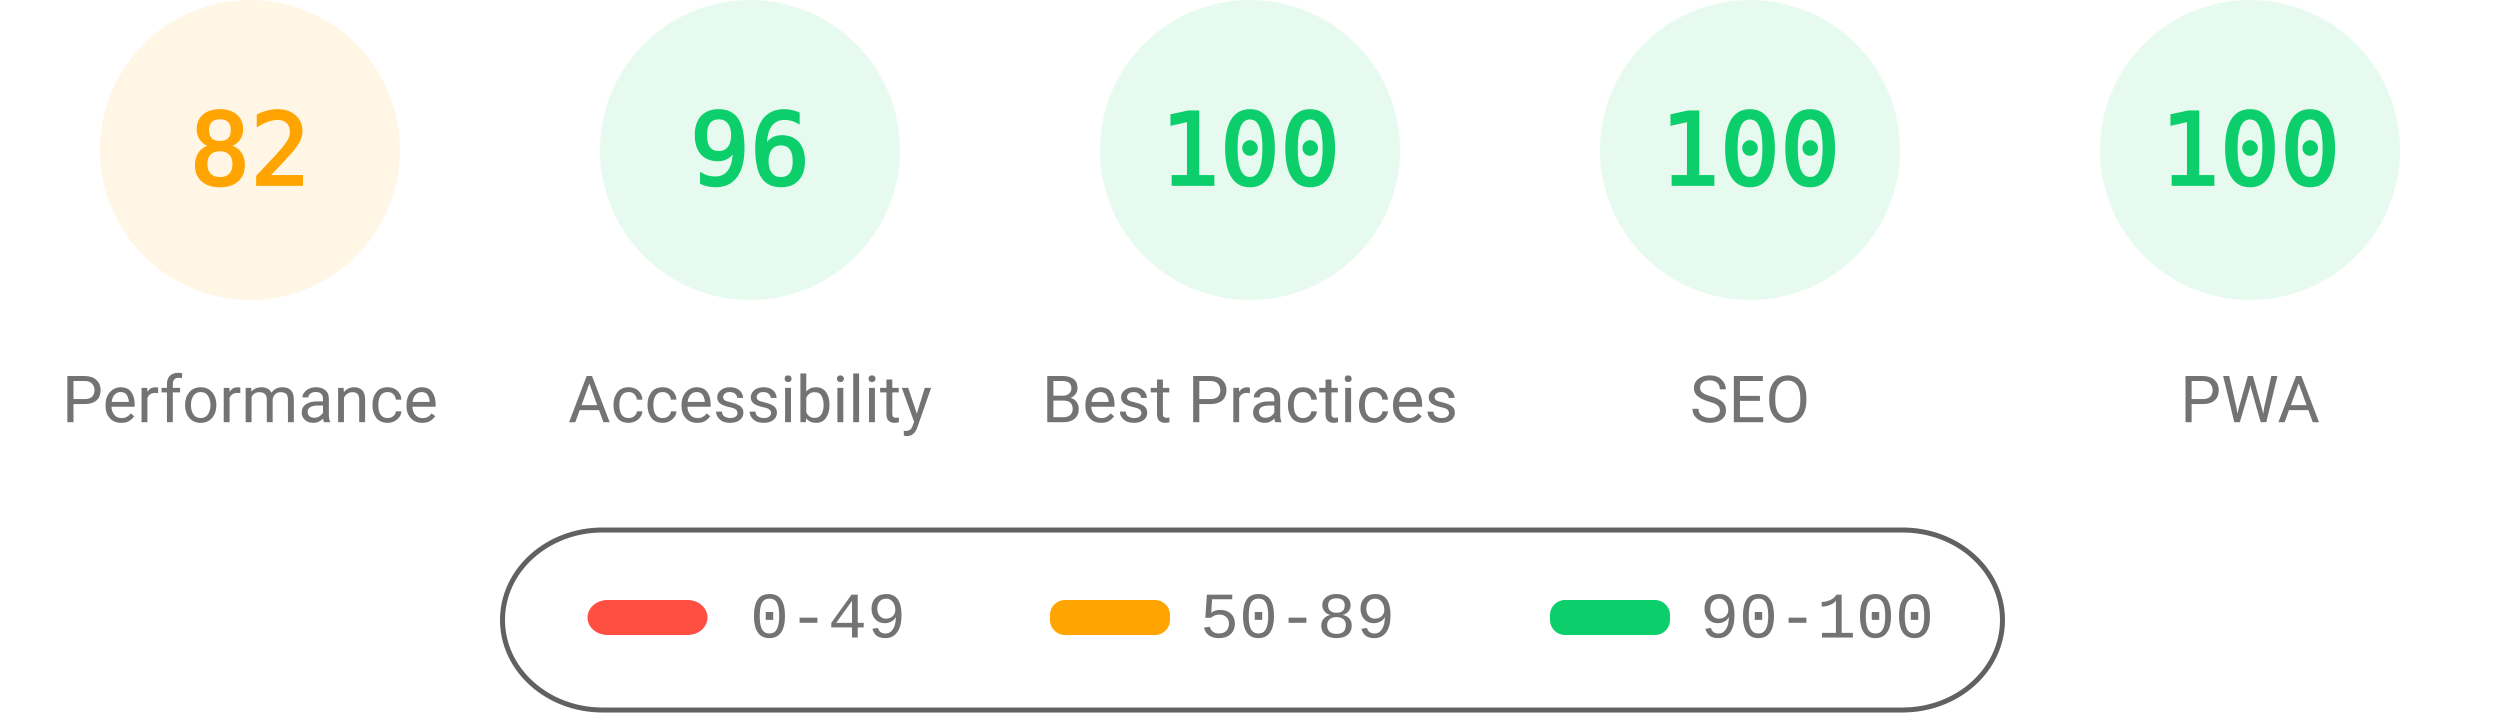
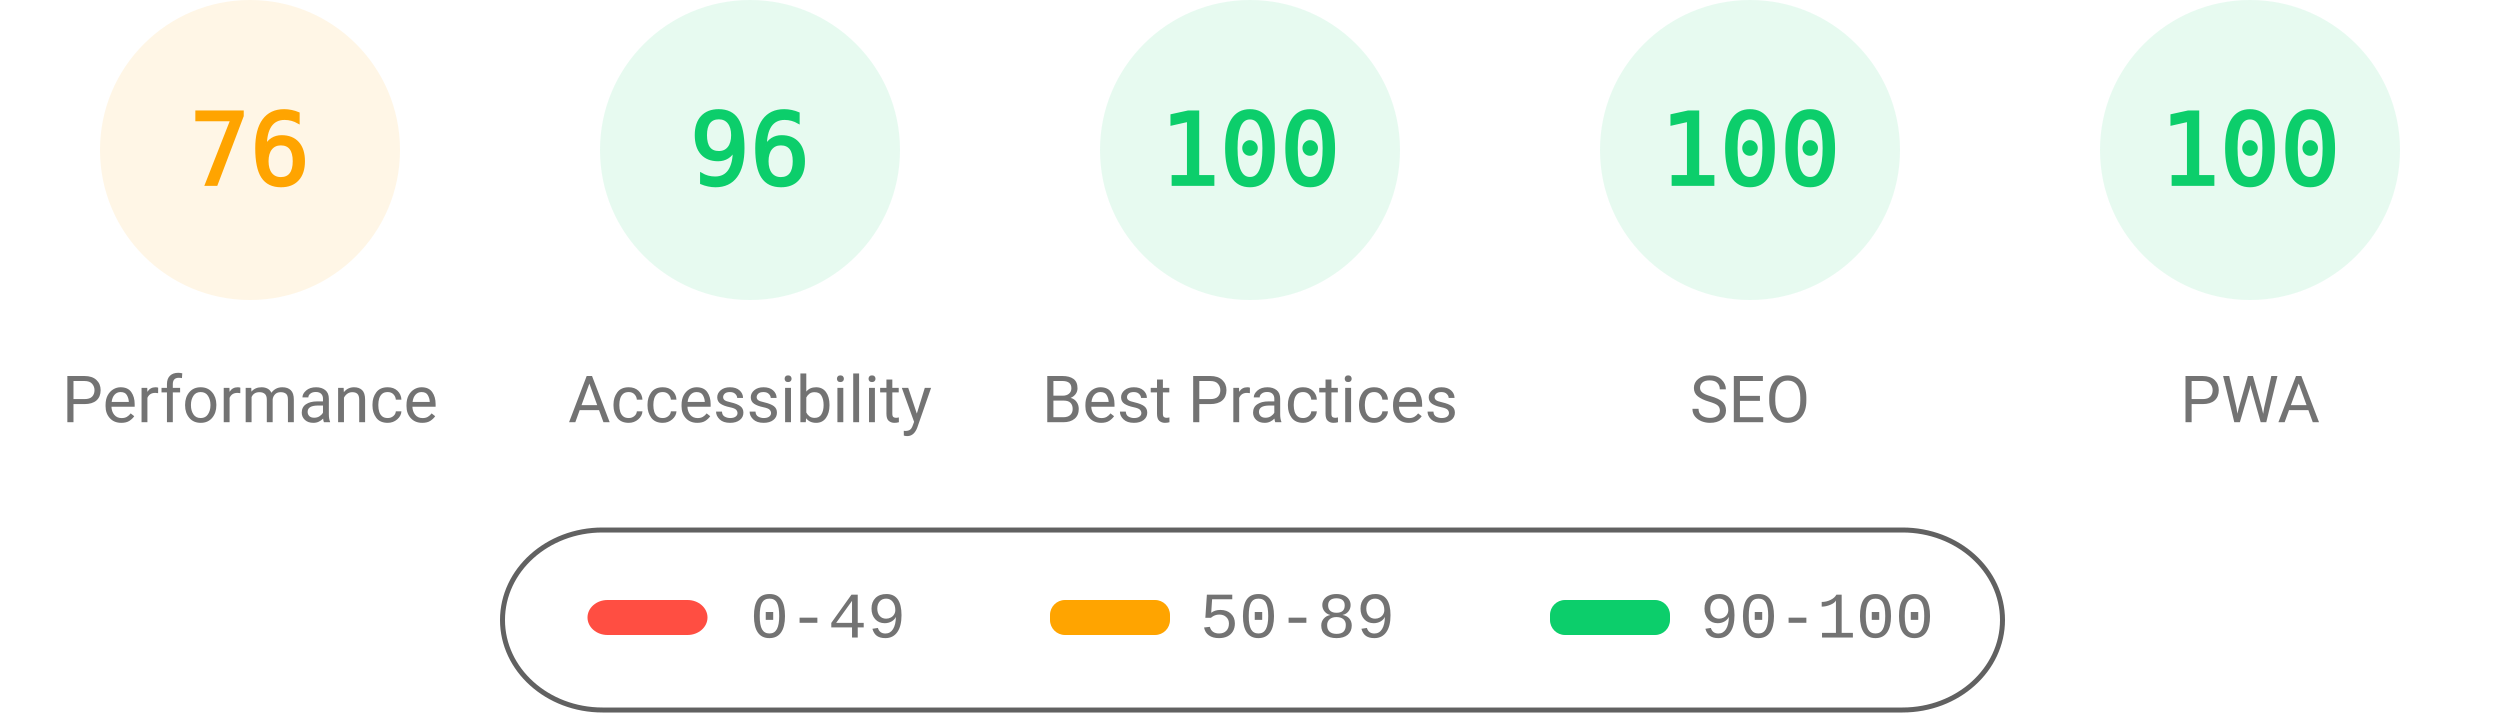
<svg xmlns="http://www.w3.org/2000/svg" fill="none" width="1000" height="285">
  <style>.gauge-base{opacity:.1}.gauge-arc{fill:none;animation-delay:250ms;stroke-linecap:round;transform:rotate(-90deg);transform-origin:100px 60px;animation:load-gauge 1s ease forwards}.guage-text{font-size:40px;font-family:monospace;text-align:center}.guage-red{color:#ff4e42;fill:#ff4e42;stroke:#ff4e42}.guage-orange{color:#ffa400;fill:#ffa400;stroke:#ffa400}.guage-green{color:#0cce6b;fill:#0cce6b;stroke:#0cce6b}.guage-undefined{color:#5c5c5c;fill:#5c5c5c;stroke:#5c5c5c}.guage-title{color:#737373;fill:#737373;stroke:none;font-size:26px;line-height:26px;font-family:Roboto,Halvetica,Arial,sans-serif}@keyframes load-gauge{from{stroke-dasharray:0 352.858}}</style>
  <svg class="guage-div guage-perf guage-orange" viewBox="0 0 200 200" width="200" height="200">
    <circle class="gauge-base" r="56" cx="100" cy="60" stroke-width="8" />
-     <circle class="gauge-arc guage-arc-1" r="56" cx="100" cy="60" stroke-width="8" style="stroke-dasharray:288.524,351.858" />
-     <text class="guage-text" x="100" y="60" alignment-baseline="central" dominant-baseline="central" text-anchor="middle">82</text>
+     <circle class="gauge-arc guage-arc-1" r="56" cx="100" cy="60" stroke-width="8" style="stroke-dasharray:267.412,351.858" />
+     <text class="guage-text" x="100" y="60" alignment-baseline="central" dominant-baseline="central" text-anchor="middle">76</text>
    <text class="guage-title" x="100" y="160" alignment-baseline="central" dominant-baseline="central" text-anchor="middle">Performance</text>
  </svg>
  <svg class="guage-div guage-acc guage-green" viewBox="0 0 200 200" width="200" height="200" x="200">
    <circle class="gauge-base" r="56" cx="100" cy="60" stroke-width="8" />
    <circle class="gauge-arc guage-arc-2" r="56" cx="100" cy="60" stroke-width="8" style="stroke-dasharray:337.784,351.858" />
    <text class="guage-text" x="100" y="60" alignment-baseline="central" dominant-baseline="central" text-anchor="middle">96</text>
    <text class="guage-title" x="100" y="160" alignment-baseline="central" dominant-baseline="central" text-anchor="middle">Accessibility</text>
  </svg>
  <svg class="guage-div guage-best guage-green" viewBox="0 0 200 200" width="200" height="200" x="400">
    <circle class="gauge-base" r="56" cx="100" cy="60" stroke-width="8" />
    <circle class="gauge-arc guage-arc-3" r="56" cx="100" cy="60" stroke-width="8" style="stroke-dasharray:351.858,351.858" />
    <text class="guage-text" x="100" y="60" alignment-baseline="central" dominant-baseline="central" text-anchor="middle">100</text>
    <text class="guage-title" x="100" y="160" alignment-baseline="central" dominant-baseline="central" text-anchor="middle">Best Practices</text>
  </svg>
  <svg class="guage-div guage-seo guage-green" viewBox="0 0 200 200" width="200" height="200" x="600">
    <circle class="gauge-base" r="56" cx="100" cy="60" stroke-width="8" />
    <circle class="gauge-arc guage-arc-4" r="56" cx="100" cy="60" stroke-width="8" style="stroke-dasharray:351.858,351.858" />
    <text class="guage-text" x="100" y="60" alignment-baseline="central" dominant-baseline="central" text-anchor="middle">100</text>
    <text class="guage-title" x="100" y="160" alignment-baseline="central" dominant-baseline="central" text-anchor="middle">SEO</text>
  </svg>
  <svg class="guage-div guage-pwa guage-green" viewBox="0 0 200 200" width="200" height="200" x="800">
    <circle class="gauge-base" r="56" cx="100" cy="60" stroke-width="8" />
    <circle class="gauge-arc guage-arc-4" r="56" cx="100" cy="60" stroke-width="8" style="stroke-dasharray:351.858,351.858" />
    <text class="guage-text" x="100" y="60" alignment-baseline="central" dominant-baseline="central" text-anchor="middle">100</text>
    <text class="guage-title" x="100" y="160" alignment-baseline="central" dominant-baseline="central" text-anchor="middle">PWA</text>
  </svg>
  <svg width="604" height="76" x="200" y="210">
    <path fill="none" id="canvas_background" d="M-1-1h604v80H-1z" />
    <rect fill-opacity="0" stroke="#616161" stroke-width="2" rx="40" id="svg_2" height="72" width="600" y="2" x="1" fill="#000" />
    <rect stroke="#000" rx="8" id="svg_3" height="14" width="48" y="30" x="35" stroke-opacity="null" stroke-width="0" fill="#ff4e42" />
    <rect stroke="#000" rx="6" id="svg_4" height="14" width="48" y="30" x="220" stroke-opacity="null" stroke-width="0" fill="#ffa400" />
    <rect stroke="#000" rx="6" id="svg_5" height="14" width="48" y="30" x="420" stroke-opacity="null" stroke-width="0" fill="#0cce6b" />
    <text xml:space="preserve" text-anchor="start" font-family="'Courier New', Courier, monospace" font-size="26" id="svg_6" y="45" x="100" stroke-opacity="null" stroke-width="0" stroke="#000" fill="#737373">0-49</text>
    <text xml:space="preserve" text-anchor="start" font-family="'Courier New', Courier, monospace" font-size="26" id="svg_7" y="45" x="280" stroke-opacity="null" stroke-width="0" stroke="#000" fill="#737373">50-89</text>
    <text xml:space="preserve" text-anchor="start" font-family="'Courier New', Courier, monospace" font-size="26" id="svg_8" y="45" x="480" stroke-opacity="null" stroke-width="0" stroke="#000" fill="#737373">90-100</text>
  </svg>
</svg>
